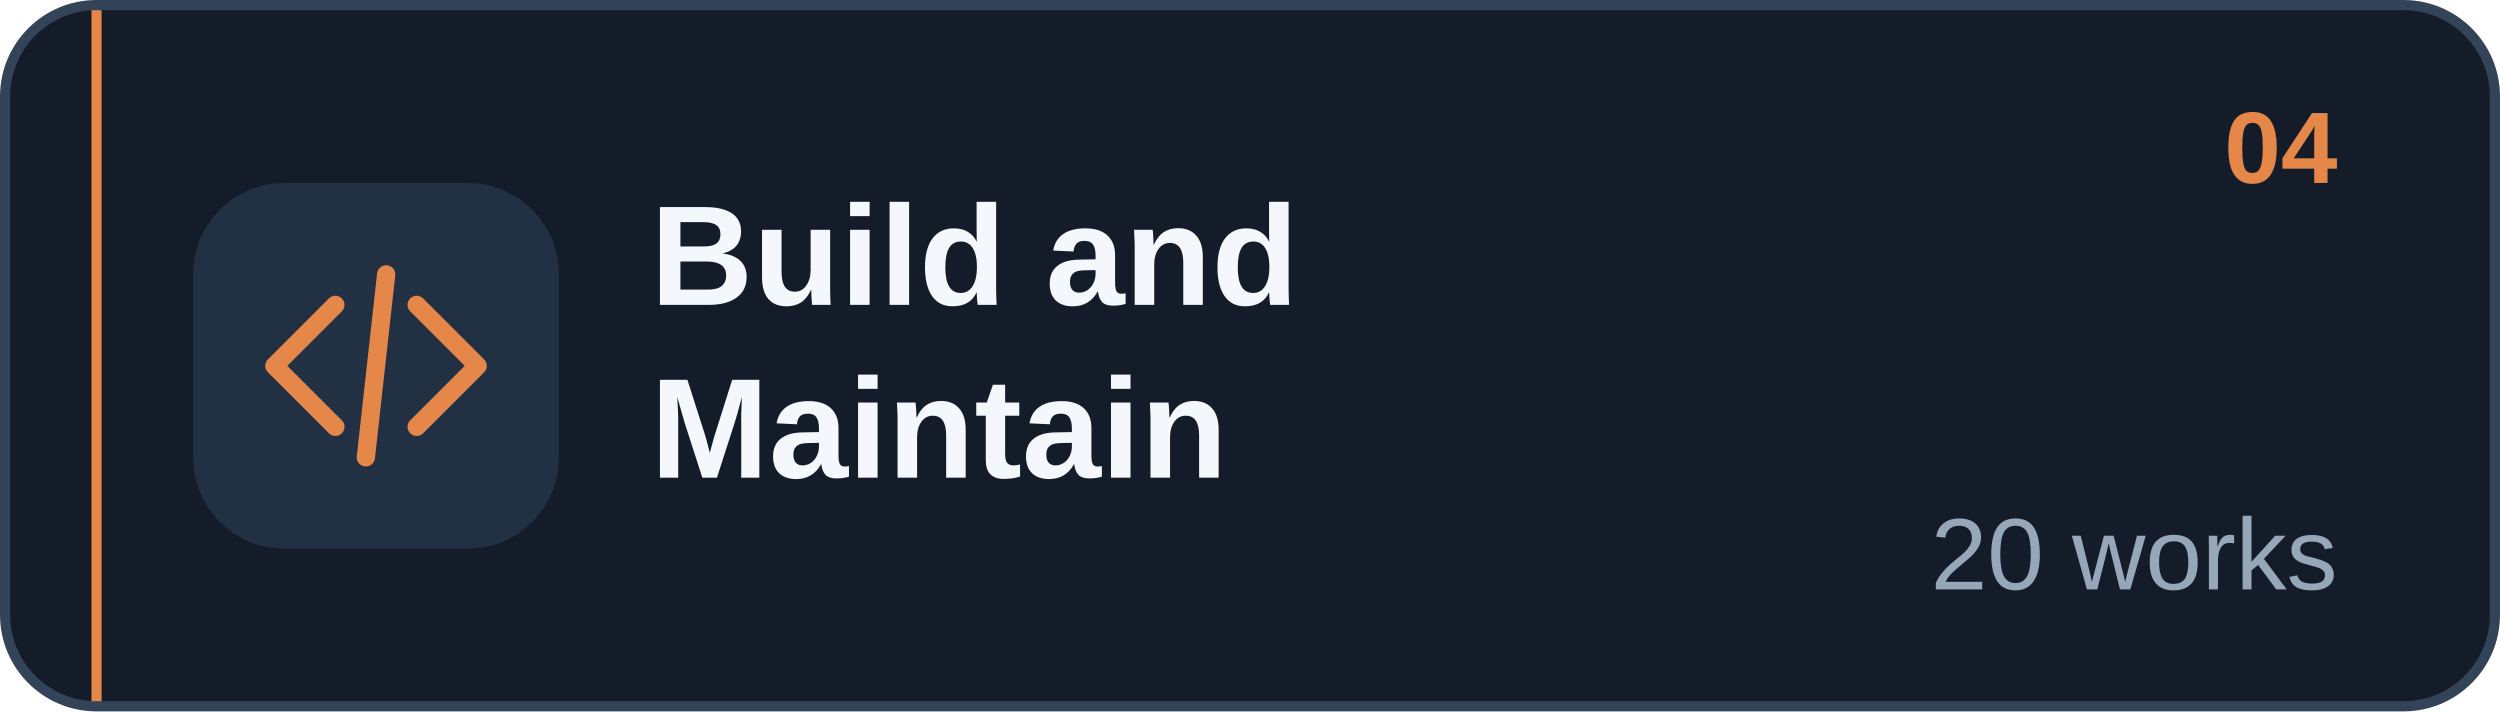
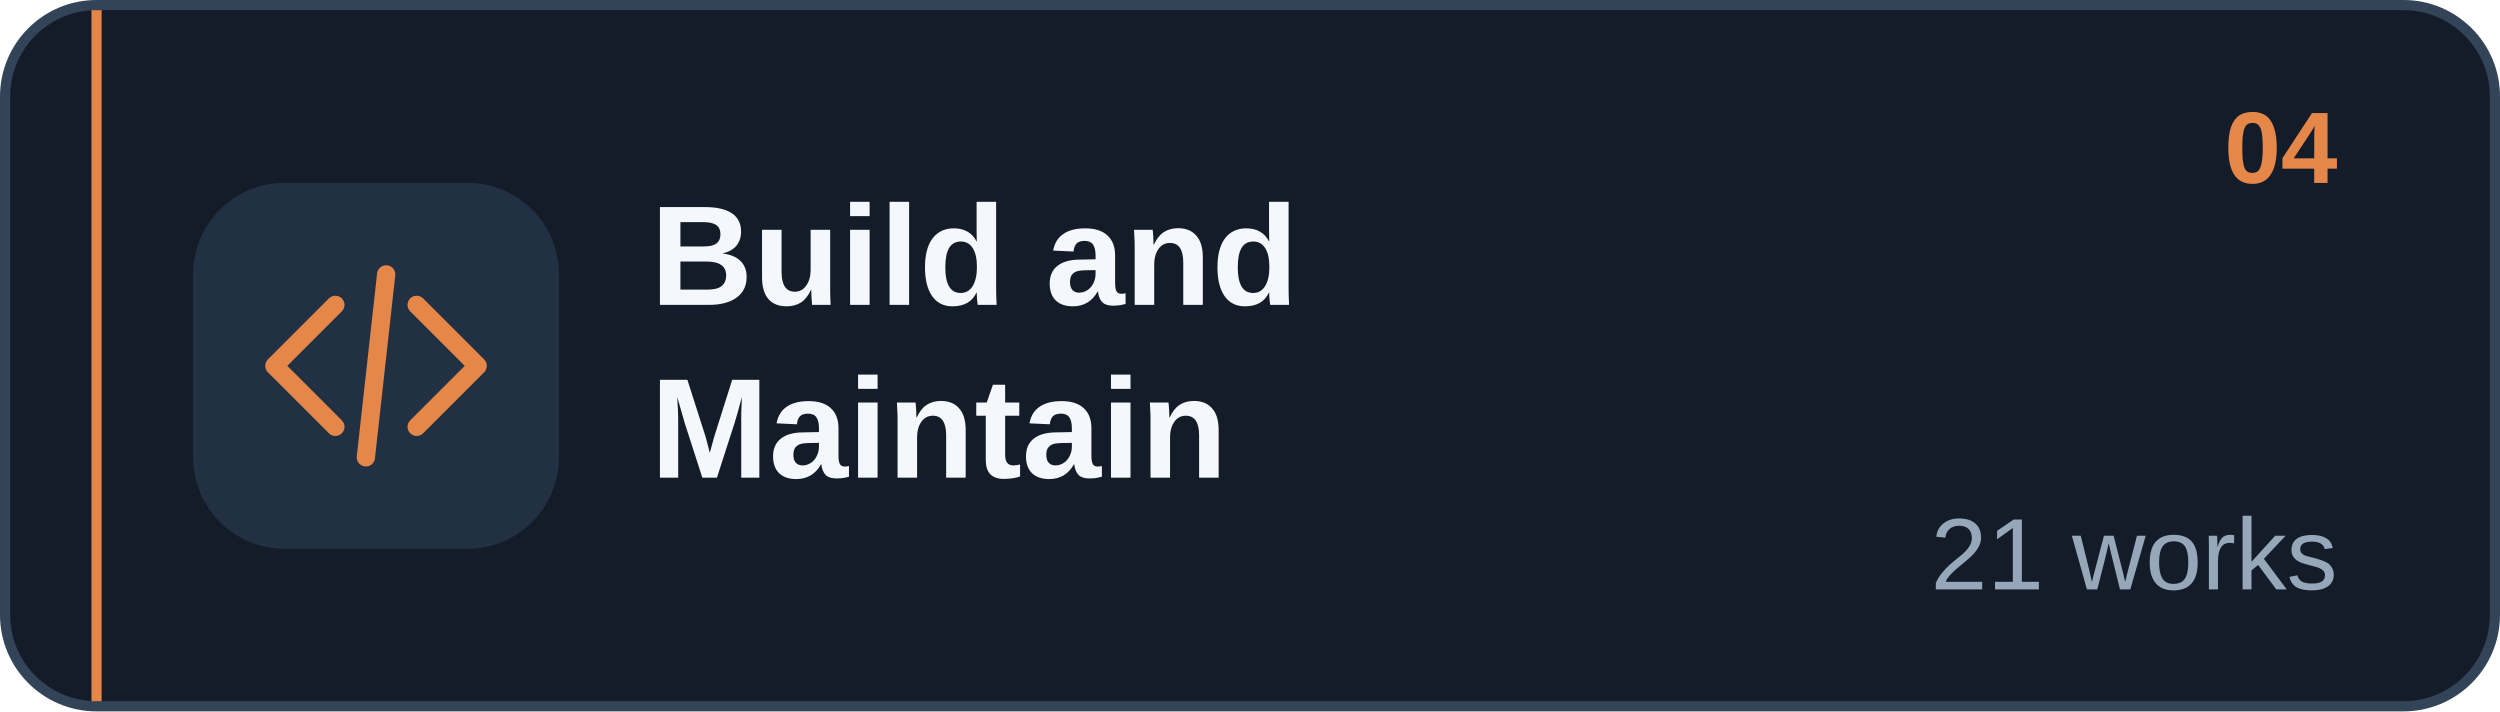
- <svg xmlns="http://www.w3.org/2000/svg" viewBox="0 0 246 70" width="246" height="70" role="img" aria-label="Build and Maintain, 20 works">
+ <svg xmlns="http://www.w3.org/2000/svg" viewBox="0 0 246 70" width="246" height="70" role="img" aria-label="Build and Maintain, 21 works">
  <rect x=".5" y=".5" width="245" height="69" rx="9" fill="#141c29" stroke="#334358" />
  <path d="M9 1h1v68H9z" fill="#e48748" />
  <rect x="19" y="18" width="36" height="36" rx="9" fill="#213043" />
  <path d="m8 6-6 6 6 6m8-12 6 6-6 6m-3-15-2 18" transform="translate(25 24)" fill="none" stroke="#e48748" stroke-width="1.8" stroke-linecap="round" stroke-linejoin="round" />
  <g fill="#f4f7fb" font-family="Arial,Helvetica,sans-serif">
    <text x="64" y="30" font-size="14" font-weight="700">Build and</text>
    <text x="64" y="47" font-size="14" font-weight="700">Maintain</text>
  </g>
  <text x="230" y="18" fill="#e48748" font-family="Arial,Helvetica,sans-serif" font-size="10" font-weight="700" text-anchor="end">04</text>
-   <text x="230" y="58" fill="#97a7ba" font-family="Arial,Helvetica,sans-serif" font-size="10" text-anchor="end">20 works</text>
+   <text x="230" y="58" fill="#97a7ba" font-family="Arial,Helvetica,sans-serif" font-size="10" text-anchor="end">21 works</text>
</svg>
